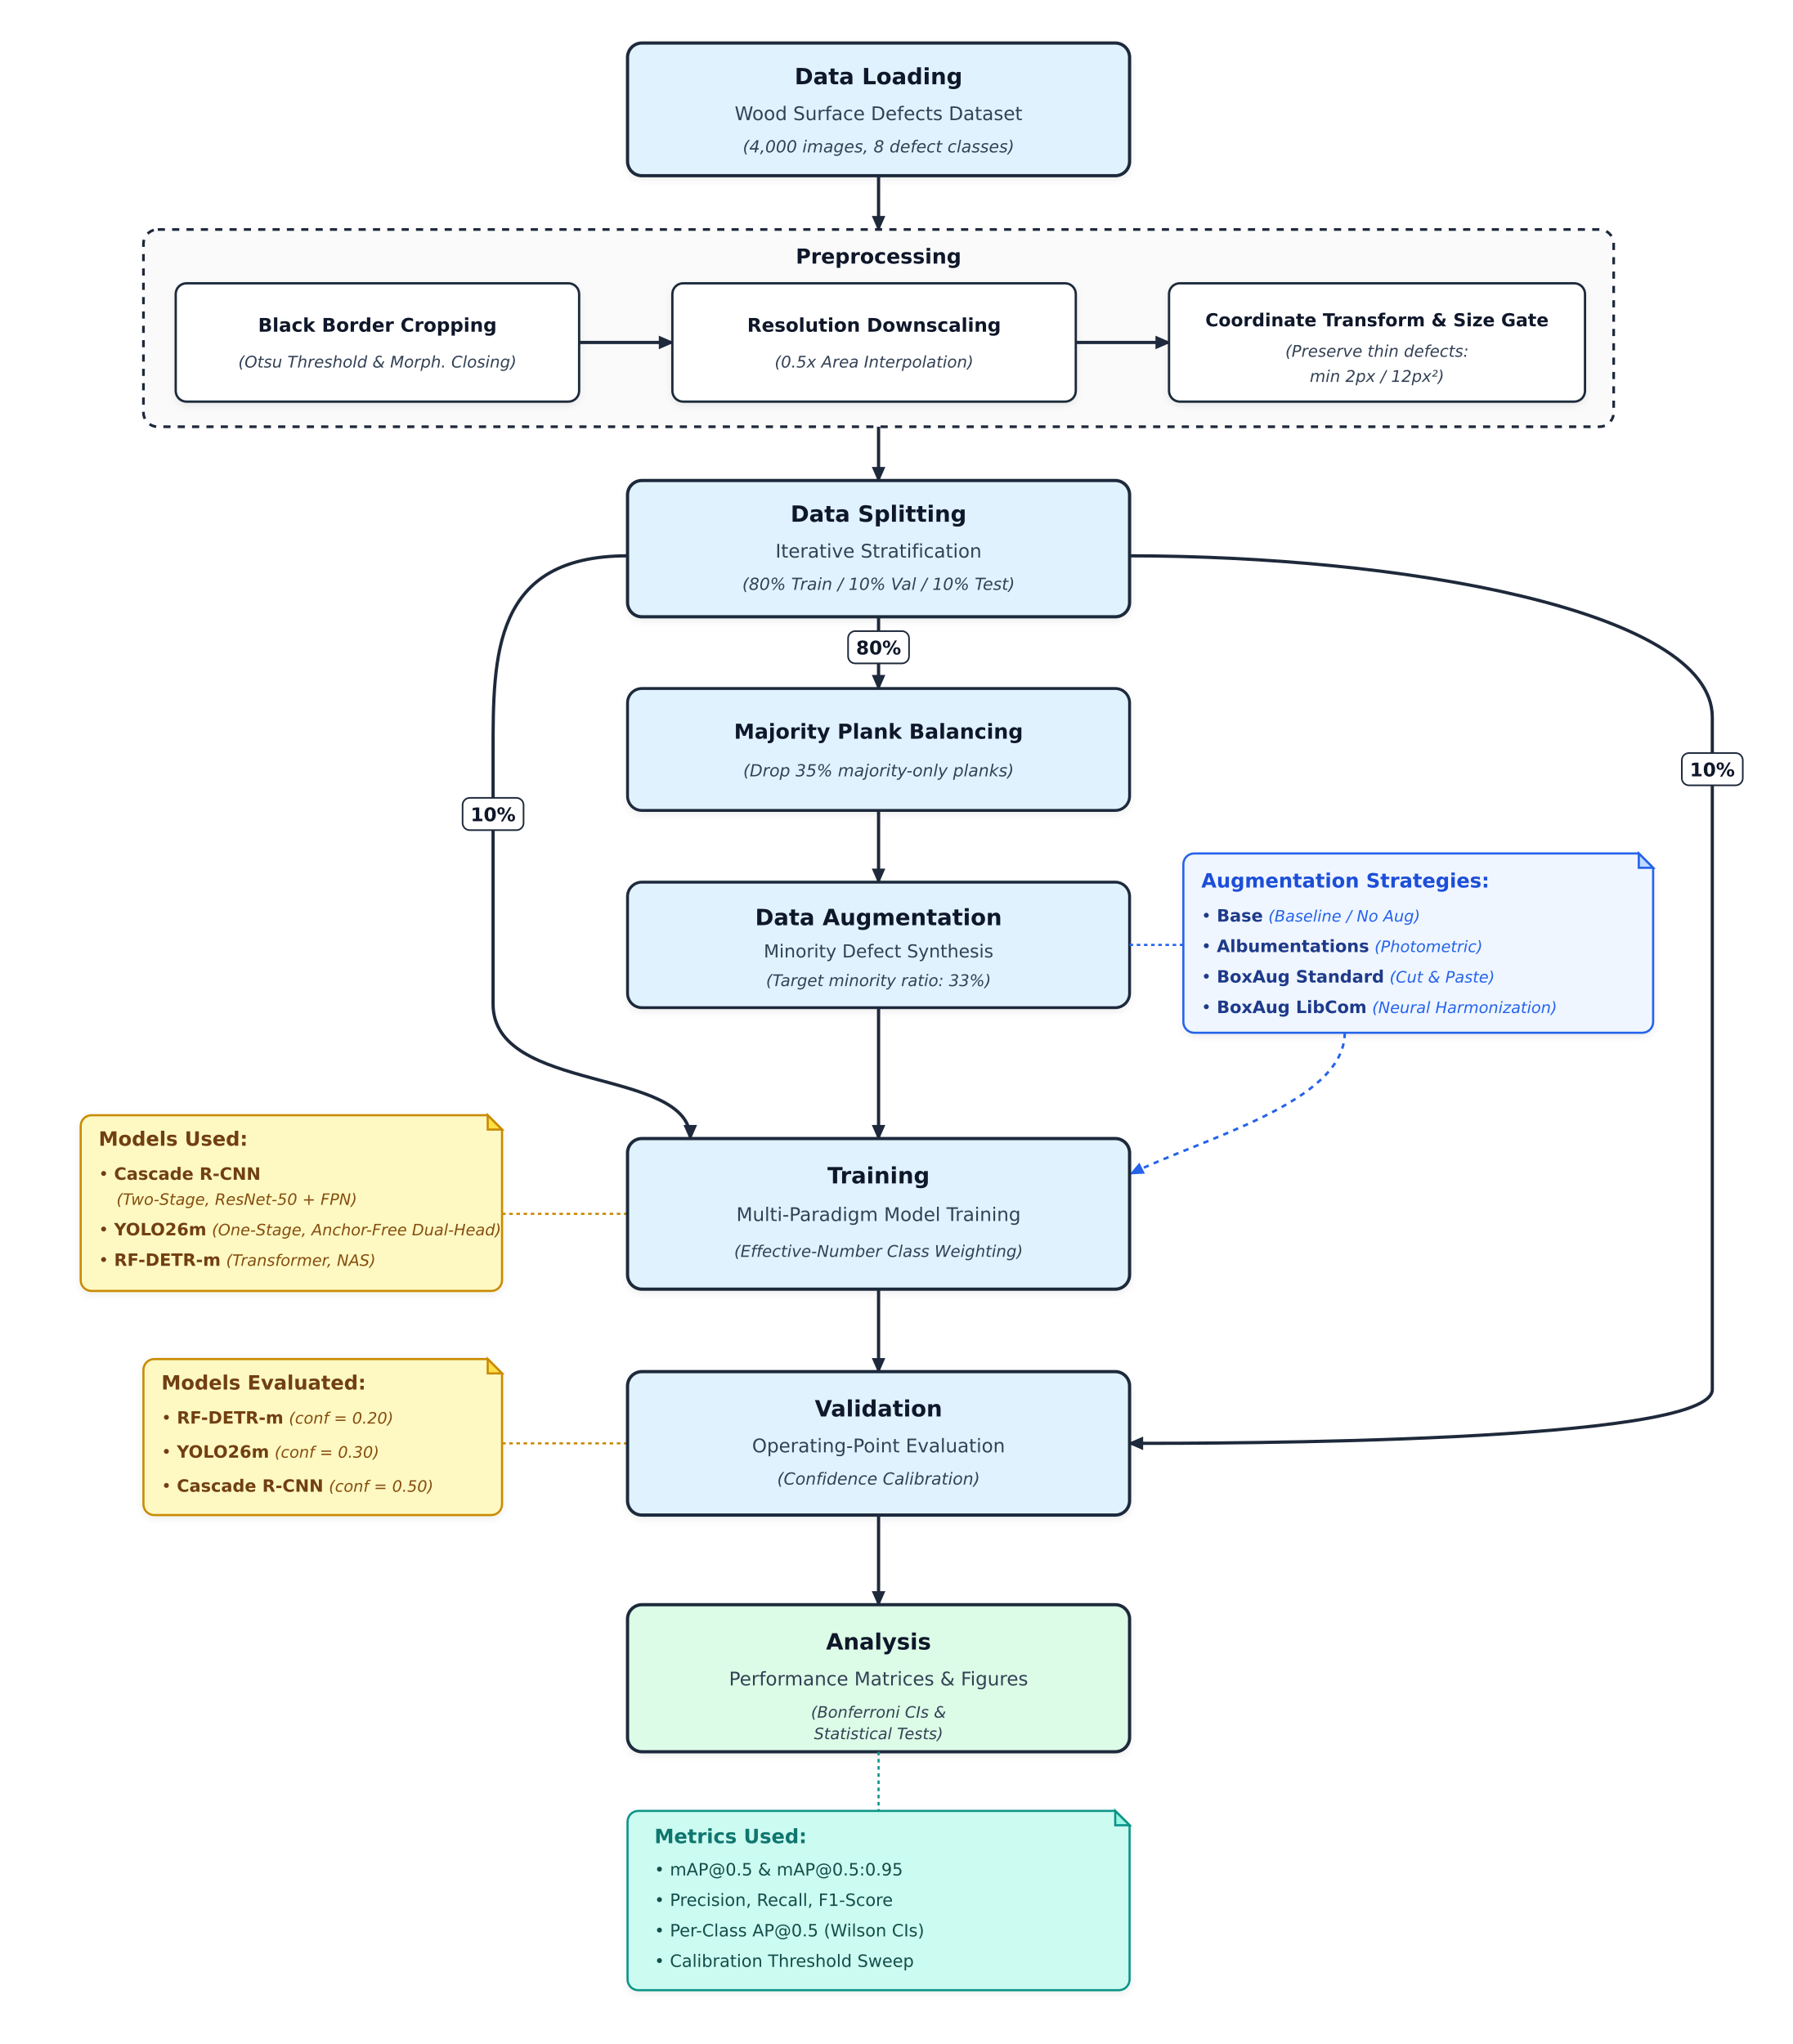
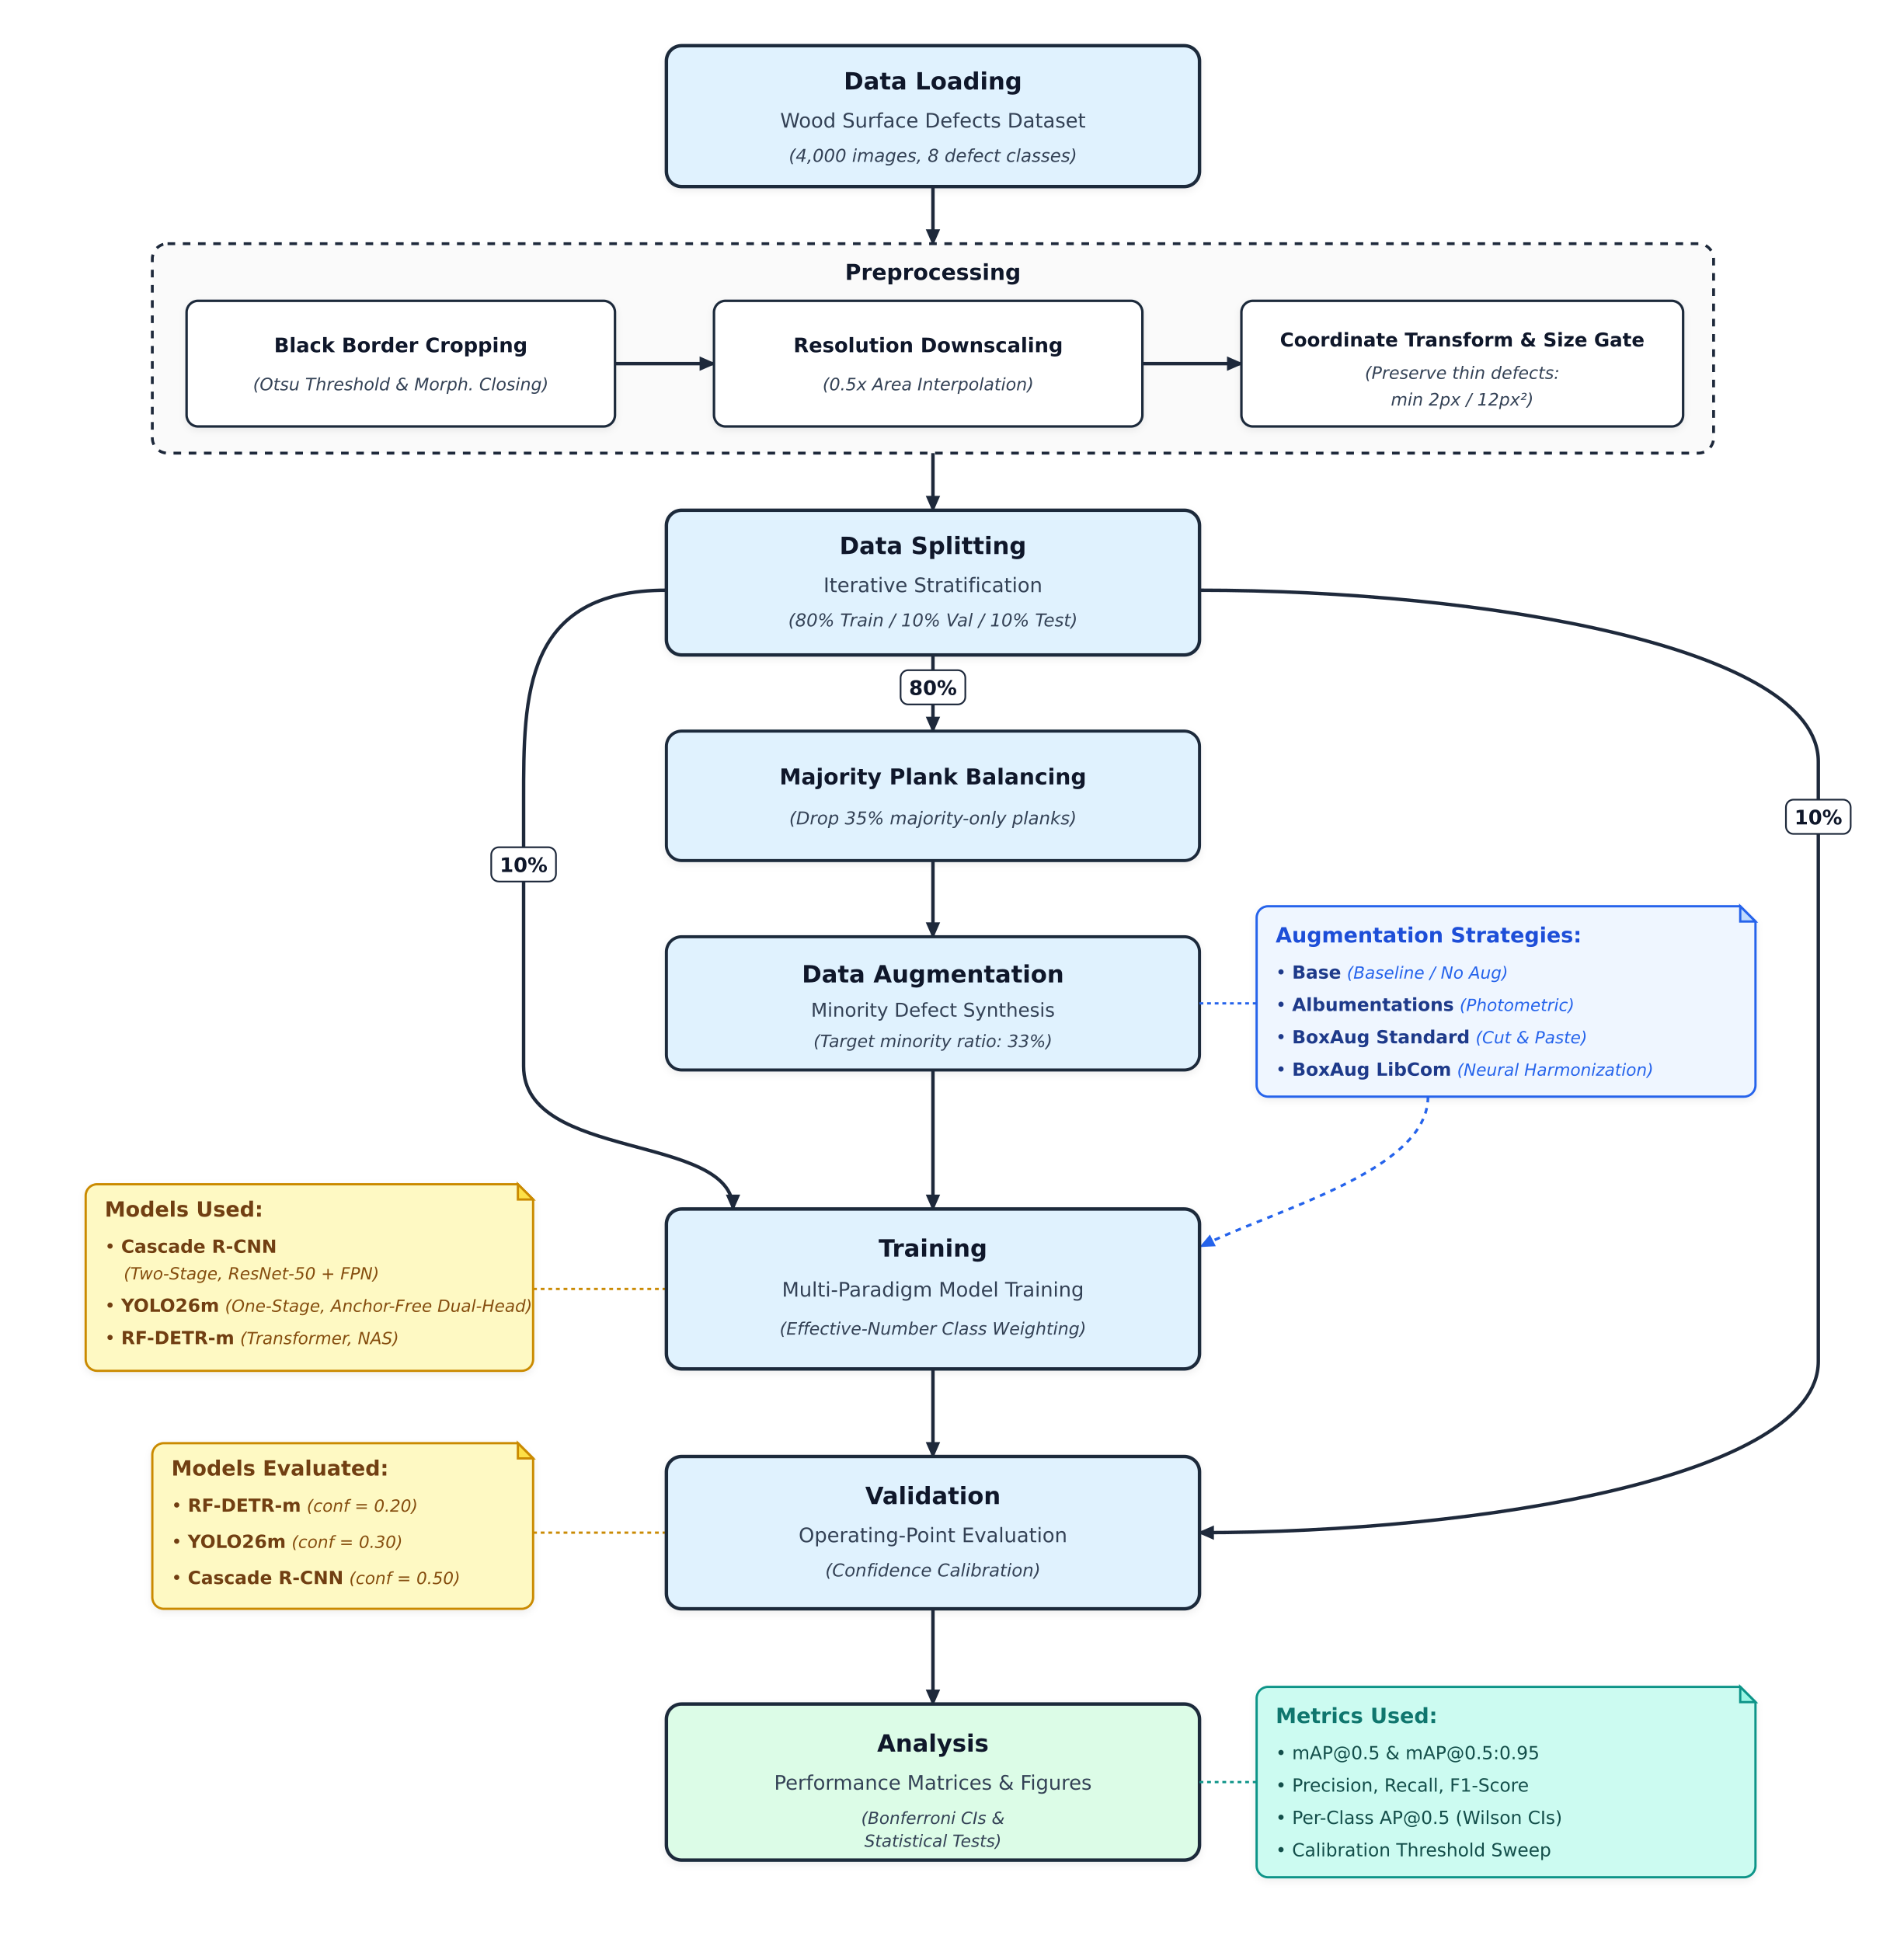
- <svg xmlns="http://www.w3.org/2000/svg" viewBox="0 0 1000 1140" width="1000" height="1140">
+ <svg xmlns="http://www.w3.org/2000/svg" viewBox="0 0 1000 1020" width="1000" height="1020">
  <defs>
    <marker id="arrow" viewBox="0 0 10 10" refX="7" refY="5" markerWidth="6" markerHeight="6" orient="auto-start-reverse">
      <path d="M 0 1.5 L 8 5 L 0 8.5 z" fill="#1E293B" />
    </marker>
    <marker id="arrow-dotted" viewBox="0 0 10 10" refX="8" refY="5" markerWidth="7" markerHeight="7" orient="auto-start-reverse">
      <path d="M 0 1.5 L 8 5 L 0 8.5 z" fill="#2563EB" />
    </marker>
    <filter id="shadow" x="-4%" y="-6%" width="108%" height="116%">
      <feDropShadow dx="0" dy="1.5" stdDeviation="2" flood-color="#000000" flood-opacity="0.07" />
    </filter>
  </defs>
  <style>
  text { font-family: "DejaVu Sans", "Helvetica Neue", Arial, sans-serif; }
  .title { font-weight: bold; font-size: 12.5px; fill: #0F172A; text-anchor: middle; }
  .subtitle { font-size: 10.5px; fill: #334155; text-anchor: middle; }
  .italic { font-style: italic; font-size: 9.3px; fill: #334155; text-anchor: middle; }
  
  /* Models Note Styling (Warm Amber) */
  .note-models-title { font-weight: bold; font-size: 11px; fill: #713F12; text-anchor: start; }
  .note-models-text { font-size: 9.5px; fill: #713F12; text-anchor: start; }
  .note-models-italic { font-style: italic; font-size: 8.8px; fill: #854D0E; }
  
  /* Augmentation Note Styling (Soft Blue) */
  .note-aug-title { font-weight: bold; font-size: 11px; fill: #1D4ED8; text-anchor: start; }
  .note-aug-text { font-size: 9.5px; fill: #1E3A8A; text-anchor: start; }
  .note-aug-italic { font-style: italic; font-size: 8.8px; fill: #2563EB; }

  /* Metrics Note Styling (Soft Teal/Cyan) */
  .note-metrics-title { font-weight: bold; font-size: 11px; fill: #0F766E; text-anchor: start; }
  .note-metrics-text { font-size: 9.5px; fill: #134E4A; text-anchor: start; }

  .edge-label { font-size: 9px; fill: #1E293B; text-anchor: middle; font-weight: 500; }
  .edge-label-bold { font-weight: bold; font-size: 10.5px; fill: #0F172A; text-anchor: middle; }
</style>
  <rect width="100%" height="100%" fill="#FFFFFF" />
  <rect x="350" y="24" width="280" height="74" rx="8" fill="#E0F2FE" stroke="#1E293B" stroke-width="1.8" filter="url(#shadow)" />
  <text x="490" y="47" class="title">Data Loading</text>
  <text x="490" y="67" class="subtitle">Wood Surface Defects Dataset</text>
  <text x="490" y="85" class="italic">(4,000 images, 8 defect classes)</text>
  <path d="M 490 98 L 490 128" stroke="#1E293B" stroke-width="1.8" fill="none" marker-end="url(#arrow)" />
  <rect x="80" y="128" width="820" height="110" rx="8" fill="#FAFAFA" stroke="#1E293B" stroke-width="1.5" stroke-dasharray="4 4" />
  <text x="490" y="147" class="title" style="font-size: 11.5px;">Preprocessing</text>
  <rect x="98" y="158" width="225" height="66" rx="6" fill="#FFFFFF" stroke="#1E293B" stroke-width="1.3" filter="url(#shadow)" />
  <text x="210.5" y="185" class="title" style="font-size: 10.5px;">Black Border Cropping</text>
  <text x="210.5" y="205" class="italic" style="font-size: 9.0px;">(Otsu Threshold &amp; Morph. Closing)</text>
  <path d="M 323 191 L 375 191" stroke="#1E293B" stroke-width="1.8" fill="none" marker-end="url(#arrow)" />
  <rect x="375" y="158" width="225" height="66" rx="6" fill="#FFFFFF" stroke="#1E293B" stroke-width="1.3" filter="url(#shadow)" />
  <text x="487.5" y="185" class="title" style="font-size: 10.5px;">Resolution Downscaling</text>
  <text x="487.5" y="205" class="italic" style="font-size: 9.0px;">(0.5x Area Interpolation)</text>
  <path d="M 600 191 L 652 191" stroke="#1E293B" stroke-width="1.8" fill="none" marker-end="url(#arrow)" />
  <rect x="652" y="158" width="232" height="66" rx="6" fill="#FFFFFF" stroke="#1E293B" stroke-width="1.3" filter="url(#shadow)" />
  <text x="768" y="182" class="title" style="font-size: 10.0px;">Coordinate Transform &amp; Size Gate</text>
  <text x="768" y="199" class="italic" style="font-size: 9.0px;">(Preserve thin defects:</text>
  <text x="768" y="213" class="italic" style="font-size: 9.0px;">min 2px / 12px²)</text>
  <path d="M 490 238 L 490 268" stroke="#1E293B" stroke-width="1.8" fill="none" marker-end="url(#arrow)" />
  <rect x="350" y="268" width="280" height="76" rx="8" fill="#E0F2FE" stroke="#1E293B" stroke-width="1.8" filter="url(#shadow)" />
  <text x="490" y="291" class="title">Data Splitting</text>
  <text x="490" y="311" class="subtitle">Iterative Stratification</text>
  <text x="490" y="329" class="italic">(80% Train / 10% Val / 10% Test)</text>
  <path d="M 490 344 L 490 384" stroke="#1E293B" stroke-width="1.8" fill="none" marker-end="url(#arrow)" />
  <rect x="473" y="352" width="34" height="18" rx="4" fill="#FFFFFF" stroke="#1E293B" stroke-width="0.9" />
  <text x="490" y="365" class="edge-label-bold">80%</text>
  <path d="M 350 310 C 275 310, 275 365, 275 420 L 275 560 C 275 610, 385 595, 385 635" stroke="#1E293B" stroke-width="1.8" fill="none" marker-end="url(#arrow)" />
  <rect x="258" y="445" width="34" height="18" rx="4" fill="#FFFFFF" stroke="#1E293B" stroke-width="0.9" />
  <text x="275" y="458" class="edge-label-bold">10%</text>
-   <path d="M 630 310 C 780 310, 955 340, 955 400 L 955 775 C 955 805, 680 805, 630 805" stroke="#1E293B" stroke-width="1.8" fill="none" marker-end="url(#arrow)" />
+   <path d="M 630 310 C 780 310, 955 340, 955 400 L 955 715 C 955 775, 780 805, 630 805" stroke="#1E293B" stroke-width="1.8" fill="none" marker-end="url(#arrow)" />
  <rect x="938" y="420" width="34" height="18" rx="4" fill="#FFFFFF" stroke="#1E293B" stroke-width="0.9" />
  <text x="955" y="433" class="edge-label-bold">10%</text>
  <rect x="350" y="384" width="280" height="68" rx="8" fill="#E0F2FE" stroke="#1E293B" stroke-width="1.6" filter="url(#shadow)" />
  <text x="490" y="412" class="title" style="font-size: 11.5px;">Majority Plank Balancing</text>
  <text x="490" y="433" class="italic" style="font-size: 9.3px;">(Drop 35% majority-only planks)</text>
  <path d="M 490 452 L 490 492" stroke="#1E293B" stroke-width="1.8" fill="none" marker-end="url(#arrow)" />
  <rect x="350" y="492" width="280" height="70" rx="8" fill="#E0F2FE" stroke="#1E293B" stroke-width="1.6" filter="url(#shadow)" />
  <text x="490" y="516" class="title">Data Augmentation</text>
  <text x="490" y="534" class="subtitle" style="font-size: 10px;">Minority Defect Synthesis</text>
  <text x="490" y="550" class="italic" style="font-size: 9.0px;">(Target minority ratio: 33%)</text>
  <path d="M 630 527 L 660 527" stroke="#2563EB" stroke-width="1.2" stroke-dasharray="2 2" fill="none" />
  <g filter="url(#shadow)">
    <path d="M 660 482 A 6 6 0 0 1 666 476 L 914 476 L 922 484 L 922 570 A 6 6 0 0 1 916 576 L 666 576 A 6 6 0 0 1 660 570 Z" fill="#EFF6FF" stroke="#2563EB" stroke-width="1.2" />
    <path d="M 914 476 L 914 484 L 922 484 Z" fill="#BFDBFE" stroke="#2563EB" stroke-width="1.2" />
  </g>
  <text x="670" y="495" class="note-aug-title">Augmentation Strategies:</text>
  <text x="670" y="514" class="note-aug-text">• <tspan font-weight="bold">Base</tspan>
    <tspan class="note-aug-italic">(Baseline / No Aug)</tspan>
  </text>
  <text x="670" y="531" class="note-aug-text">• <tspan font-weight="bold">Albumentations</tspan>
    <tspan class="note-aug-italic">(Photometric)</tspan>
  </text>
  <text x="670" y="548" class="note-aug-text">• <tspan font-weight="bold">BoxAug Standard</tspan>
    <tspan class="note-aug-italic">(Cut &amp; Paste)</tspan>
  </text>
  <text x="670" y="565" class="note-aug-text">• <tspan font-weight="bold">BoxAug LibCom</tspan>
    <tspan class="note-aug-italic">(Neural Harmonization)</tspan>
  </text>
  <path d="M 750 576 C 750 615, 670 635, 630 655" stroke="#2563EB" stroke-width="1.4" stroke-dasharray="3 3" fill="none" marker-end="url(#arrow-dotted)" />
  <path d="M 490 562 L 490 635" stroke="#1E293B" stroke-width="1.8" fill="none" marker-end="url(#arrow)" />
  <g filter="url(#shadow)">
    <path d="M 45 628 A 6 6 0 0 1 51 622 L 272 622 L 280 630 L 280 714 A 6 6 0 0 1 274 720 L 51 720 A 6 6 0 0 1 45 714 Z" fill="#FEF9C3" stroke="#CA8A04" stroke-width="1.2" />
    <path d="M 272 622 L 272 630 L 280 630 Z" fill="#FDE047" stroke="#CA8A04" stroke-width="1.2" />
  </g>
  <text x="55" y="639" class="note-models-title">Models Used:</text>
  <text x="55" y="658" class="note-models-text">• <tspan font-weight="bold">Cascade R-CNN</tspan>
  </text>
  <text x="65" y="672" class="note-models-italic">(Two-Stage, ResNet-50 + FPN)</text>
  <text x="55" y="689" class="note-models-text">• <tspan font-weight="bold">YOLO26m</tspan>
    <tspan class="note-models-italic">(One-Stage, Anchor-Free Dual-Head)</tspan>
  </text>
  <text x="55" y="706" class="note-models-text">• <tspan font-weight="bold">RF-DETR-m</tspan>
    <tspan class="note-models-italic">(Transformer, NAS)</tspan>
  </text>
  <path d="M 280 677 L 350 677" stroke="#CA8A04" stroke-width="1.2" stroke-dasharray="2 2" fill="none" />
  <rect x="350" y="635" width="280" height="84" rx="8" fill="#E0F2FE" stroke="#1E293B" stroke-width="1.8" filter="url(#shadow)" />
  <text x="490" y="660" class="title">Training</text>
  <text x="490" y="681" class="subtitle">Multi-Paradigm Model Training</text>
  <text x="490" y="701" class="italic" style="font-size: 9.0px;">(Effective-Number Class Weighting)</text>
  <path d="M 490 719 L 490 765" stroke="#1E293B" stroke-width="1.8" fill="none" marker-end="url(#arrow)" />
  <g filter="url(#shadow)">
    <path d="M 80 764 A 6 6 0 0 1 86 758 L 272 758 L 280 766 L 280 839 A 6 6 0 0 1 274 845 L 86 845 A 6 6 0 0 1 80 839 Z" fill="#FEF9C3" stroke="#CA8A04" stroke-width="1.2" />
    <path d="M 272 758 L 272 766 L 280 766 Z" fill="#FDE047" stroke="#CA8A04" stroke-width="1.2" />
  </g>
  <text x="90" y="775" class="note-models-title">Models Evaluated:</text>
  <text x="90" y="794" class="note-models-text">• <tspan font-weight="bold">RF-DETR-m</tspan>
    <tspan class="note-models-italic">(conf = 0.20)</tspan>
  </text>
  <text x="90" y="813" class="note-models-text">• <tspan font-weight="bold">YOLO26m</tspan>
    <tspan class="note-models-italic">(conf = 0.30)</tspan>
  </text>
  <text x="90" y="832" class="note-models-text">• <tspan font-weight="bold">Cascade R-CNN</tspan>
    <tspan class="note-models-italic">(conf = 0.50)</tspan>
  </text>
  <path d="M 280 805 L 350 805" stroke="#CA8A04" stroke-width="1.2" stroke-dasharray="2 2" fill="none" />
  <rect x="350" y="765" width="280" height="80" rx="8" fill="#E0F2FE" stroke="#1E293B" stroke-width="1.8" filter="url(#shadow)" />
  <text x="490" y="790" class="title">Validation</text>
  <text x="490" y="810" class="subtitle">Operating-Point Evaluation</text>
  <text x="490" y="828" class="italic">(Confidence Calibration)</text>
  <path d="M 490 845 L 490 895" stroke="#1E293B" stroke-width="1.8" fill="none" marker-end="url(#arrow)" />
  <rect x="350" y="895" width="280" height="82" rx="8" fill="#DCFCE7" stroke="#1E293B" stroke-width="1.8" filter="url(#shadow)" />
  <text x="490" y="920" class="title">Analysis</text>
  <text x="490" y="940" class="subtitle">Performance Matrices &amp; Figures</text>
  <text x="490" y="958" class="italic" style="font-size: 8.8px;">(Bonferroni CIs &amp;</text>
  <text x="490" y="970" class="italic" style="font-size: 8.8px;">Statistical Tests)</text>
-   <path d="M 490 977 L 490 1010" stroke="#0D9488" stroke-width="1.2" stroke-dasharray="2 2" fill="none" />
+   <path d="M 630 936 L 660 936" stroke="#0D9488" stroke-width="1.2" stroke-dasharray="2 2" fill="none" />
  <g filter="url(#shadow)">
-     <path d="M 350 1016 A 6 6 0 0 1 356 1010 L 622 1010 L 630 1018 L 630 1104 A 6 6 0 0 1 624 1110 L 356 1110 A 6 6 0 0 1 350 1104 Z" fill="#CCFBF1" stroke="#0D9488" stroke-width="1.2" />
-     <path d="M 622 1010 L 622 1018 L 630 1018 Z" fill="#99F6E4" stroke="#0D9488" stroke-width="1.2" />
+     <path d="M 660 892 A 6 6 0 0 1 666 886 L 914 886 L 922 894 L 922 980 A 6 6 0 0 1 916 986 L 666 986 A 6 6 0 0 1 660 980 Z" fill="#CCFBF1" stroke="#0D9488" stroke-width="1.2" />
+     <path d="M 914 886 L 914 894 L 922 894 Z" fill="#99F6E4" stroke="#0D9488" stroke-width="1.2" />
  </g>
-   <text x="365" y="1028" class="note-metrics-title">Metrics Used:</text>
-   <text x="365" y="1046" class="note-metrics-text">• mAP@0.5 &amp; mAP@0.5:0.95</text>
-   <text x="365" y="1063" class="note-metrics-text">• Precision, Recall, F1-Score</text>
-   <text x="365" y="1080" class="note-metrics-text">• Per-Class AP@0.5 (Wilson CIs)</text>
-   <text x="365" y="1097" class="note-metrics-text">• Calibration Threshold Sweep</text>
+   <text x="670" y="905" class="note-metrics-title">Metrics Used:</text>
+   <text x="670" y="924" class="note-metrics-text">• mAP@0.5 &amp; mAP@0.5:0.95</text>
+   <text x="670" y="941" class="note-metrics-text">• Precision, Recall, F1-Score</text>
+   <text x="670" y="958" class="note-metrics-text">• Per-Class AP@0.5 (Wilson CIs)</text>
+   <text x="670" y="975" class="note-metrics-text">• Calibration Threshold Sweep</text>
</svg>
